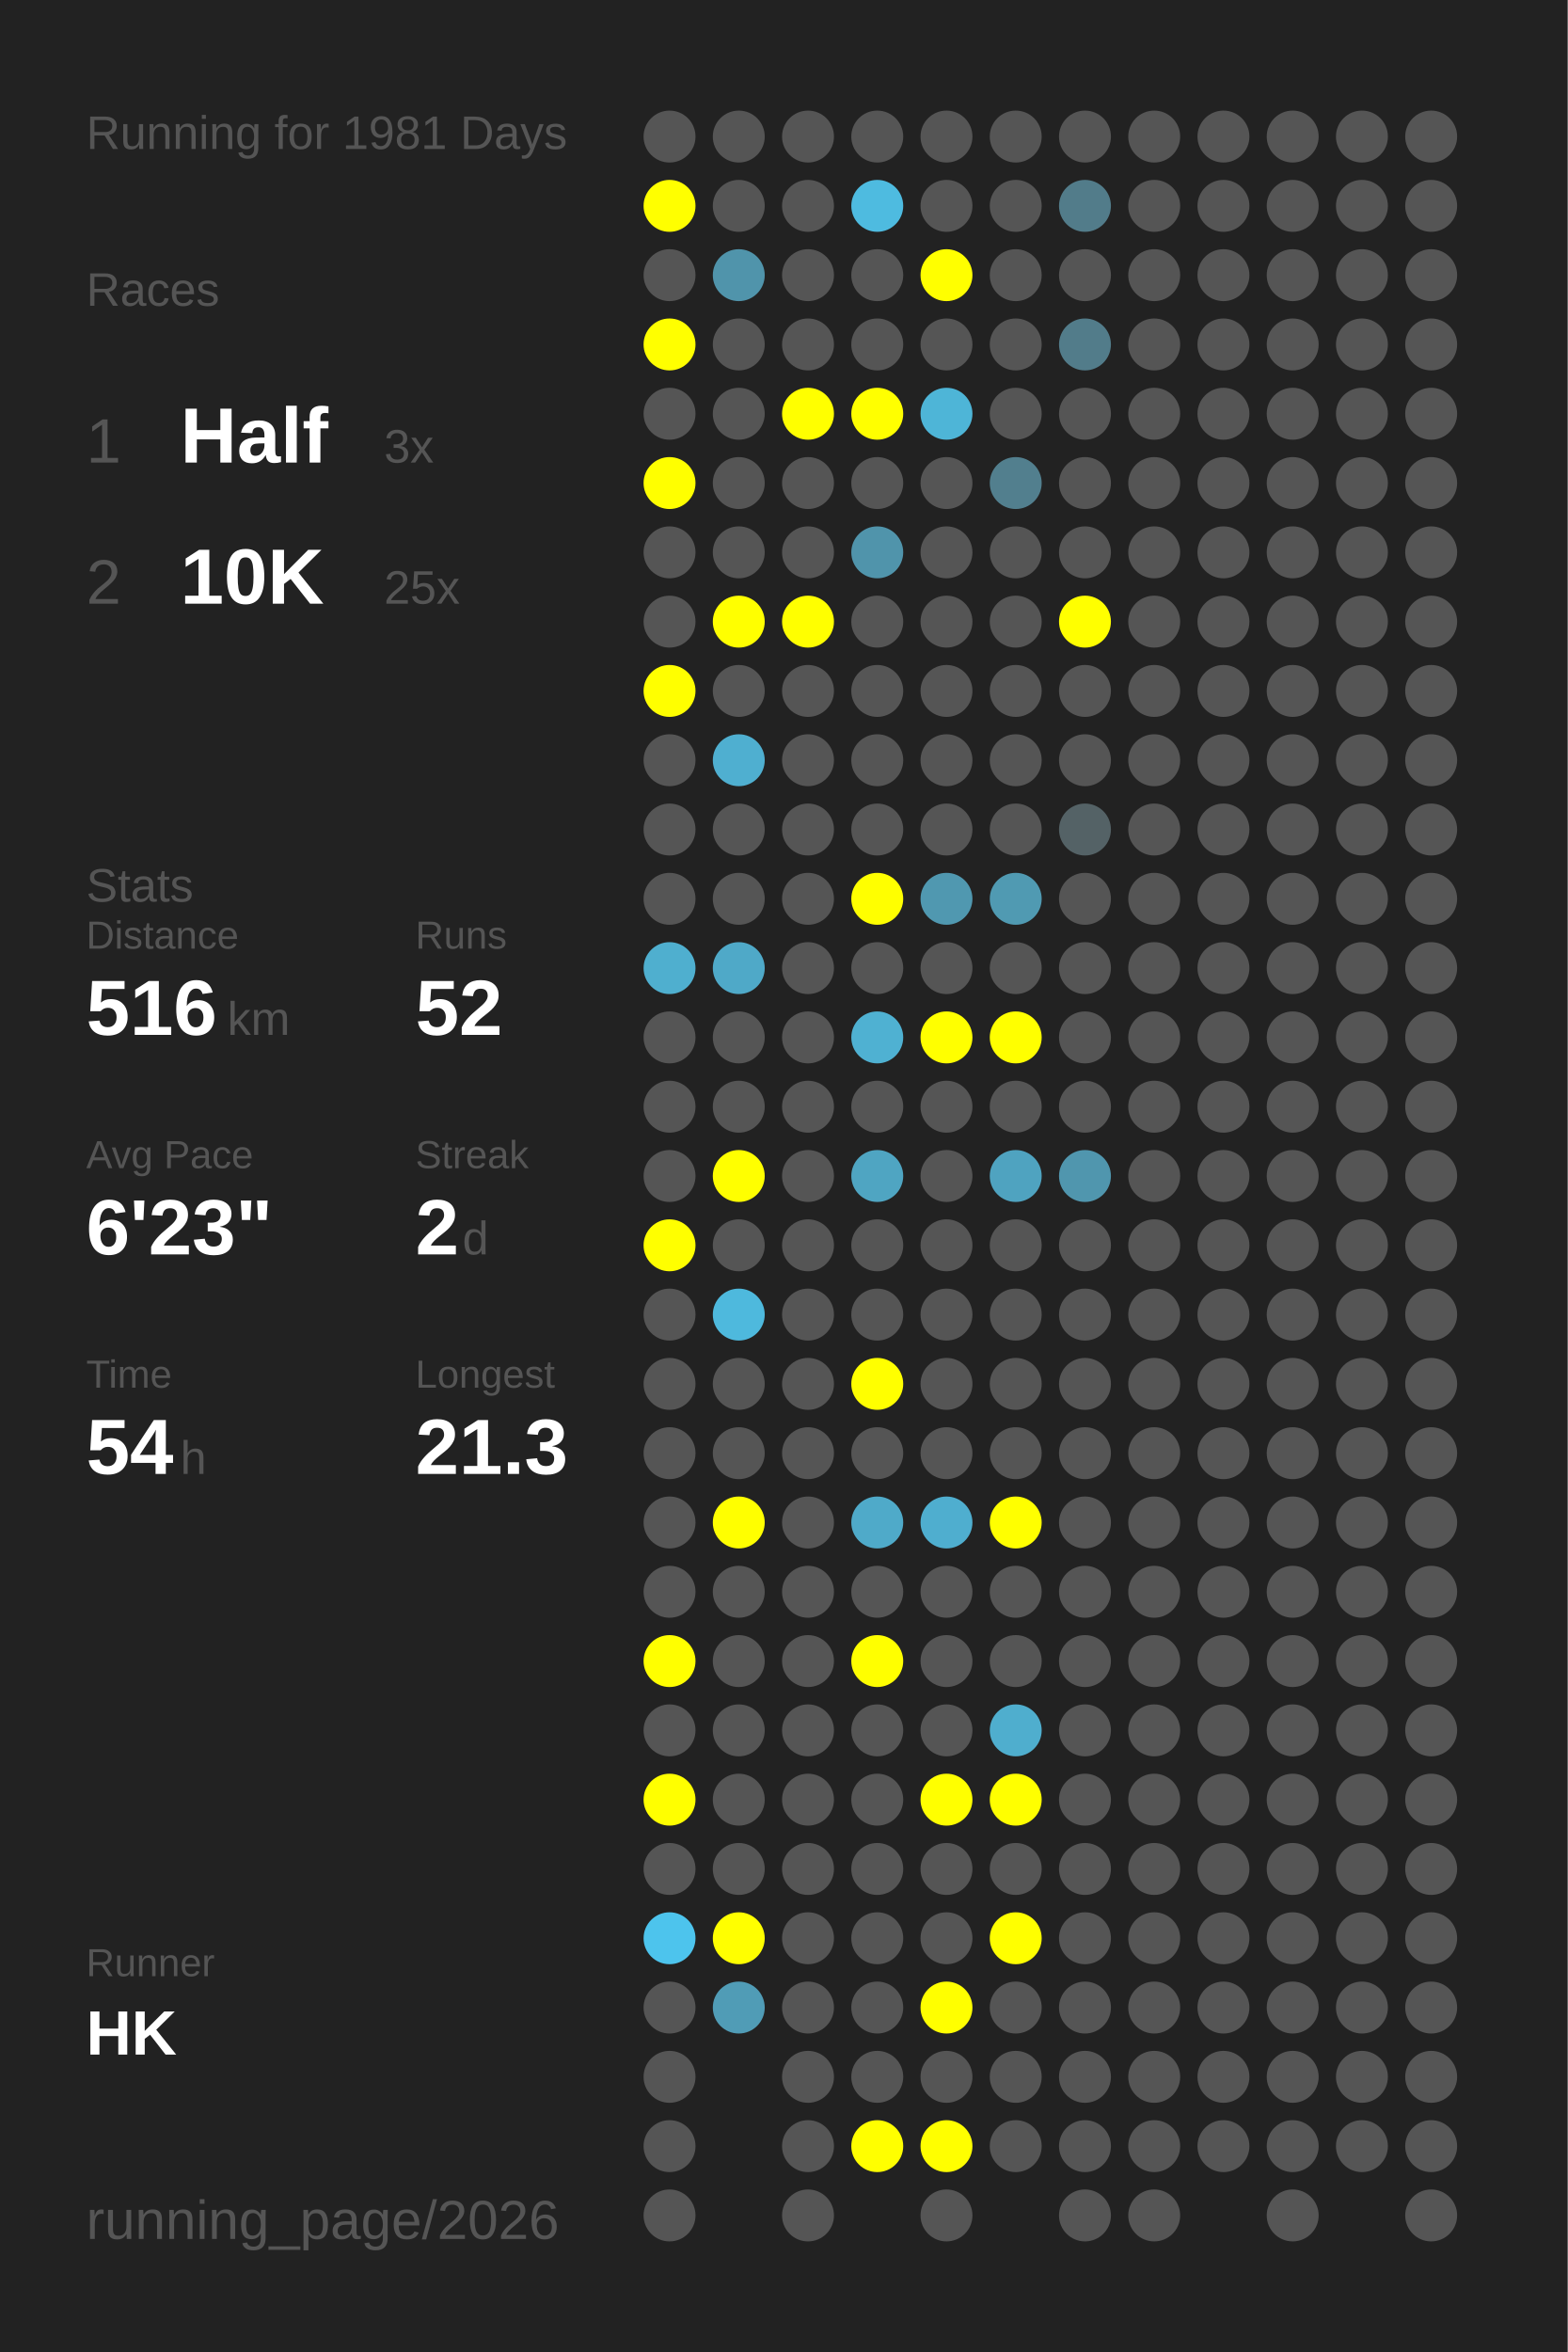
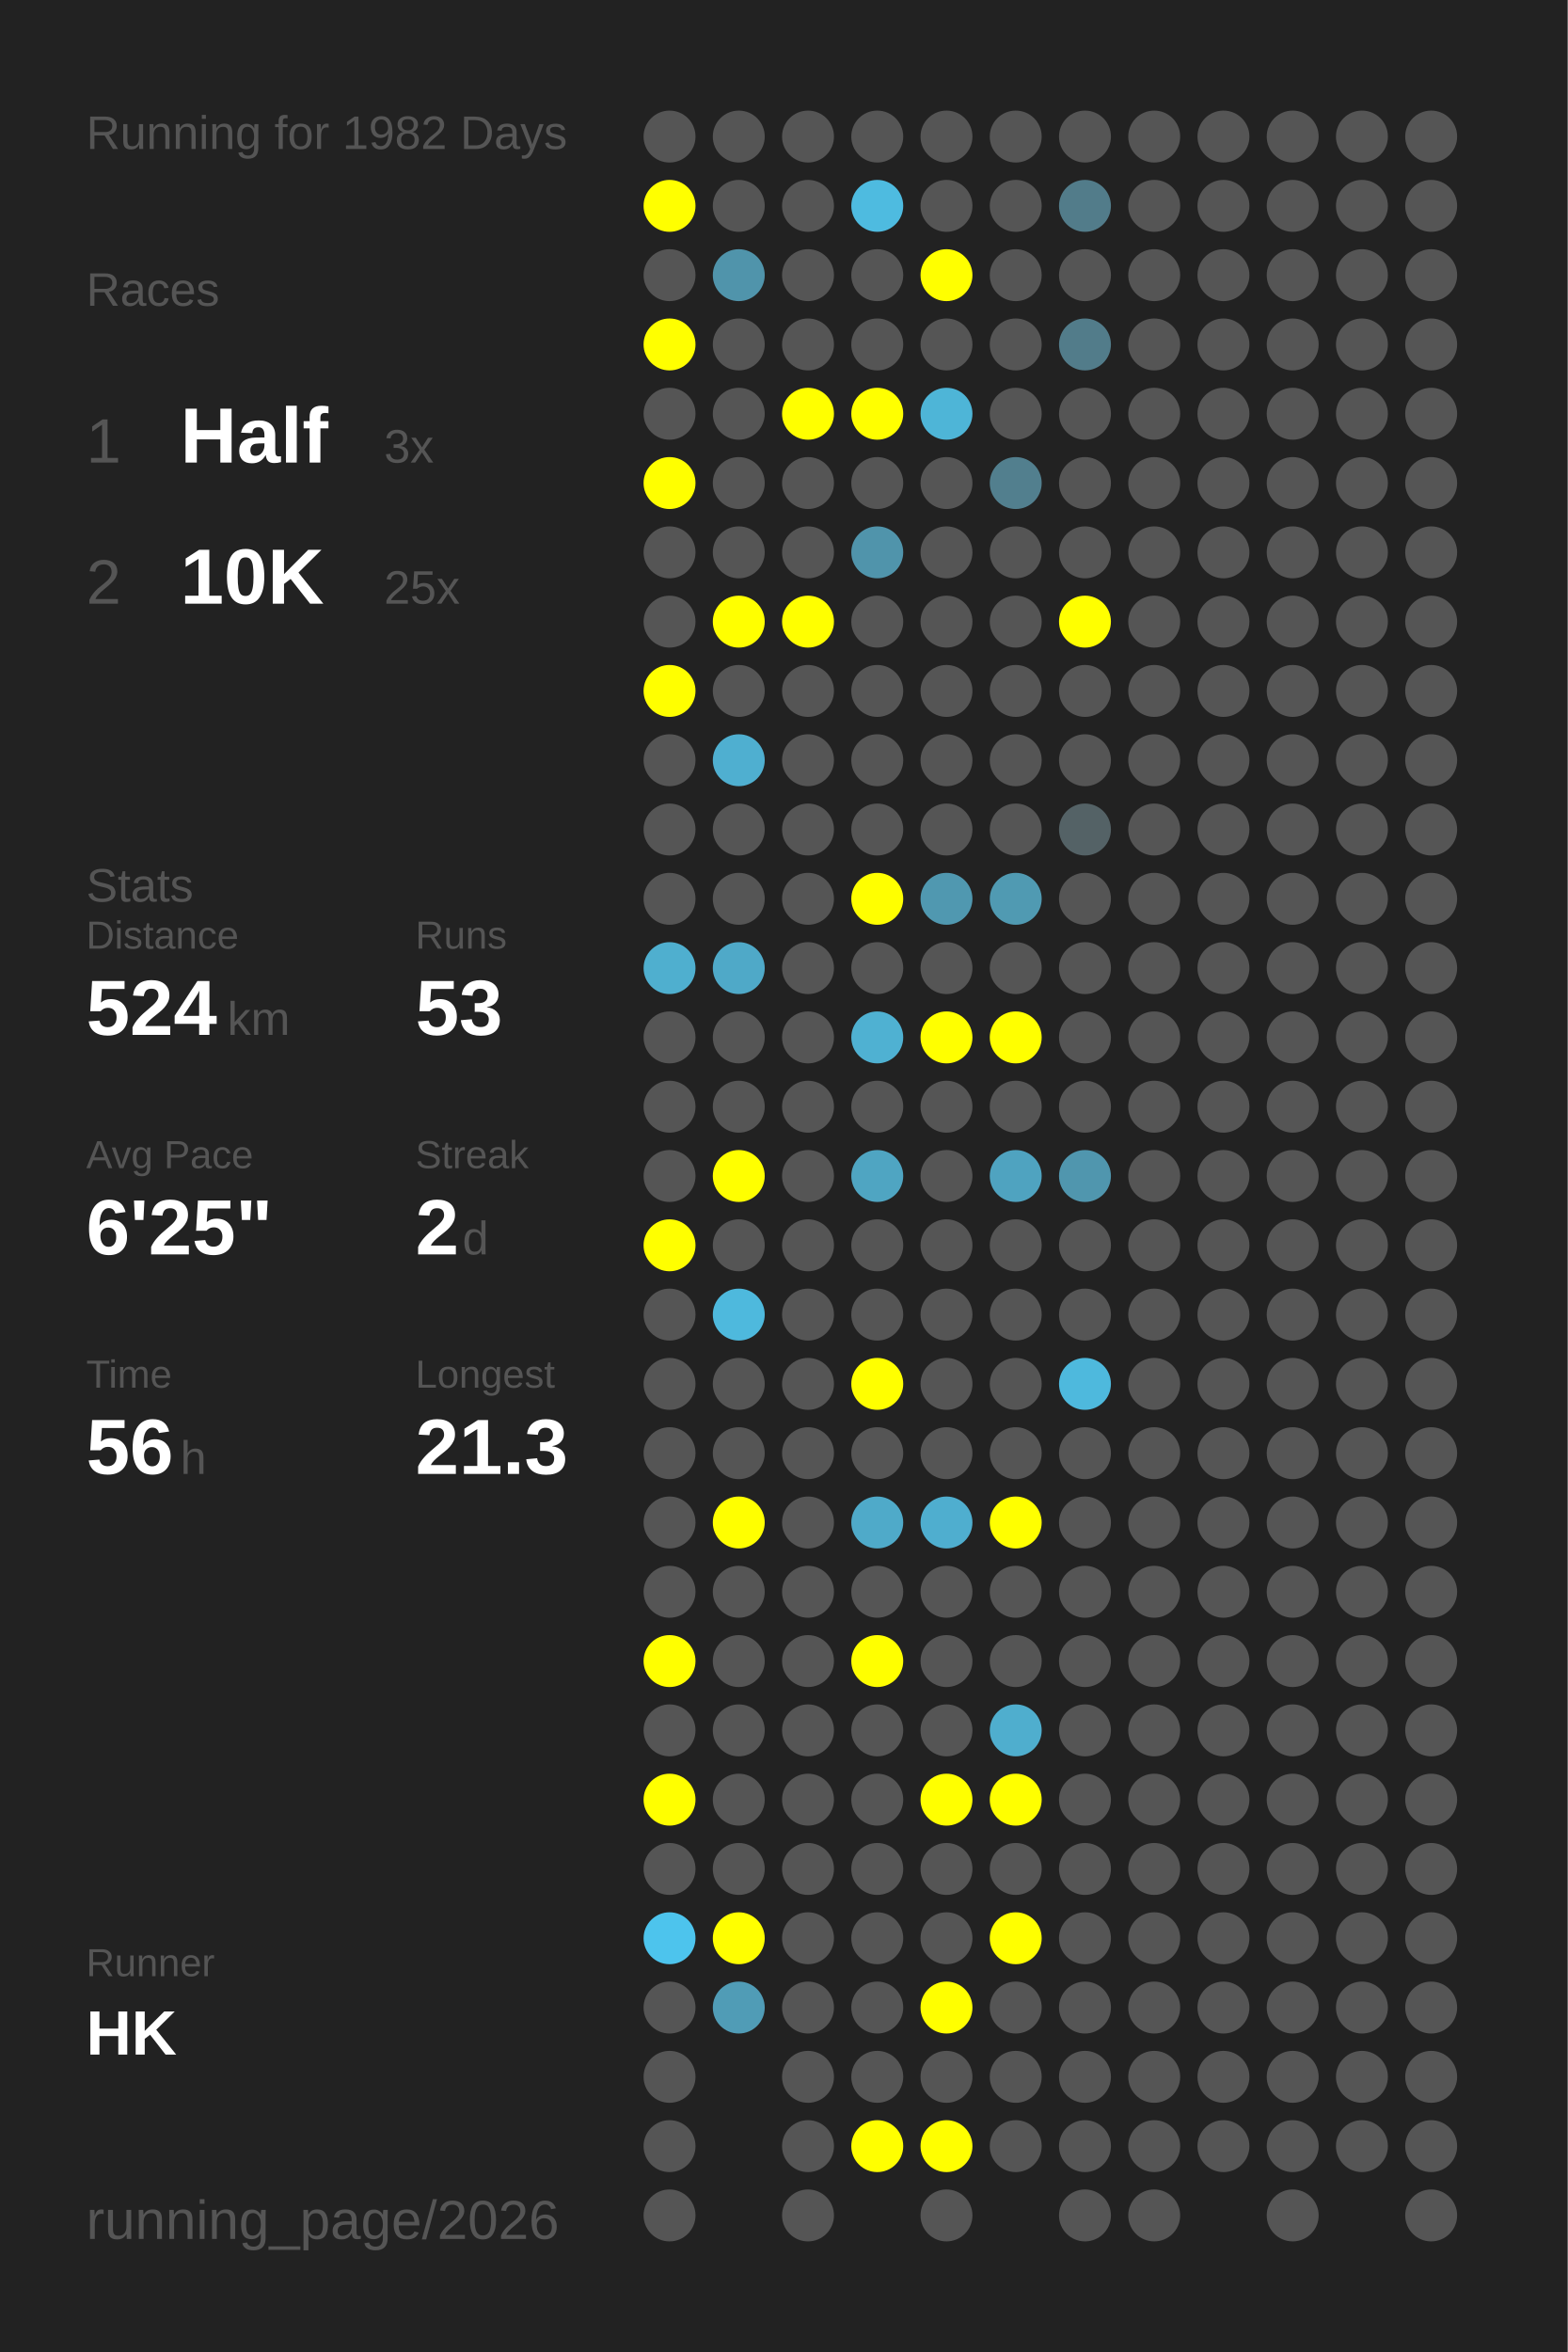
<svg xmlns="http://www.w3.org/2000/svg" baseProfile="full" height="300mm" version="1.1" viewBox="0,0,200,300" width="200mm">
  <defs />
  <rect fill="#222222" height="300" width="200" x="0" y="0" />
-   <text fill="#555555" style="font-size:6px; font-family:Arial;" x="11" y="19">Running for 1981 Days</text>
+   <text fill="#555555" style="font-size:6px; font-family:Arial;" x="11" y="19">Running for 1982 Days</text>
  <text fill="#555555" style="font-size:6px; font-family:Arial;" x="11" y="39">Races</text>
  <text fill="#555555" style="font-size:8px; font-family:Arial;" x="11" y="59">1</text>
  <text fill="#FFFFFF" style="font-size:10px; font-family:Arial; font-weight:bold;" x="23" y="59">Half</text>
  <text fill="#555555" style="font-size:6px; font-family:Arial;" x="49" y="59">3x</text>
  <text fill="#555555" style="font-size:8px; font-family:Arial;" x="11" y="77">2</text>
  <text fill="#FFFFFF" style="font-size:10px; font-family:Arial; font-weight:bold;" x="23" y="77">10K</text>
  <text fill="#555555" style="font-size:6px; font-family:Arial;" x="49" y="77">25x</text>
  <text fill="#555555" style="font-size:6px; font-family:Arial;" x="11" y="115">Stats</text>
  <text fill="#555555" style="font-size:5px; font-family:Arial;" x="11" y="121">Distance</text>
-   <text fill="#FFFFFF" style="font-size:10px; font-family:Arial; font-weight:bold;" x="11" y="132">516</text>
+   <text fill="#FFFFFF" style="font-size:10px; font-family:Arial; font-weight:bold;" x="11" y="132">524</text>
  <text fill="#555555" style="font-size:6px; font-family:Arial;" x="29" y="132">km</text>
  <text fill="#555555" style="font-size:5px; font-family:Arial;" x="53" y="121">Runs</text>
-   <text fill="#FFFFFF" style="font-size:10px; font-family:Arial; font-weight:bold;" x="53" y="132">52</text>
+   <text fill="#FFFFFF" style="font-size:10px; font-family:Arial; font-weight:bold;" x="53" y="132">53</text>
  <text fill="#555555" style="font-size:5px; font-family:Arial;" x="11" y="149">Avg Pace</text>
-   <text fill="#FFFFFF" style="font-size:10px; font-family:Arial; font-weight:bold;" x="11" y="160">6'23"</text>
+   <text fill="#FFFFFF" style="font-size:10px; font-family:Arial; font-weight:bold;" x="11" y="160">6'25"</text>
  <text fill="#555555" style="font-size:5px; font-family:Arial;" x="53" y="149">Streak</text>
  <text fill="#FFFFFF" style="font-size:10px; font-family:Arial; font-weight:bold;" x="53" y="160">2</text>
  <text fill="#555555" style="font-size:6px; font-family:Arial;" x="59" y="160">d</text>
  <text fill="#555555" style="font-size:5px; font-family:Arial;" x="11" y="177">Time</text>
-   <text fill="#FFFFFF" style="font-size:10px; font-family:Arial; font-weight:bold;" x="11" y="188">54</text>
+   <text fill="#FFFFFF" style="font-size:10px; font-family:Arial; font-weight:bold;" x="11" y="188">56</text>
  <text fill="#555555" style="font-size:6px; font-family:Arial;" x="23" y="188">h</text>
  <text fill="#555555" style="font-size:5px; font-family:Arial;" x="53" y="177">Longest</text>
  <text fill="#FFFFFF" style="font-size:10px; font-family:Arial; font-weight:bold;" x="53" y="188">21.3</text>
  <text fill="#555555" style="font-size:5px; font-family:Arial;" x="11" y="252.065">Runner</text>
  <text fill="#FFFFFF" style="font-size:8px; font-family:Arial; font-weight:bold;" x="11" y="262.065">HK</text>
  <text fill="#555555" style="font-size:7px; font-family:Arial;" x="11" y="285.581">running_page/2026</text>
  <circle cx="85.417" cy="17.419" fill="#555555" r="3.312" />
  <circle cx="85.417" cy="26.258" fill="#FFFF00" r="3.312" />
  <circle cx="85.417" cy="35.097" fill="#555555" r="3.312" />
  <circle cx="85.417" cy="43.935" fill="#FFFF00" r="3.312" />
  <circle cx="85.417" cy="52.774" fill="#555555" r="3.312" />
  <circle cx="85.417" cy="61.613" fill="#FFFF00" r="3.312" />
  <circle cx="85.417" cy="70.452" fill="#555555" r="3.312" />
  <circle cx="85.417" cy="79.29" fill="#555555" r="3.312" />
  <circle cx="85.417" cy="88.129" fill="#FFFF00" r="3.312" />
  <circle cx="85.417" cy="96.968" fill="#555555" r="3.312" />
  <circle cx="85.417" cy="105.806" fill="#555555" r="3.312" />
  <circle cx="85.417" cy="114.645" fill="#555555" r="3.312" />
  <circle cx="85.417" cy="123.484" fill="#4fafcf" r="3.312" />
  <circle cx="85.417" cy="132.323" fill="#555555" r="3.312" />
  <circle cx="85.417" cy="141.161" fill="#555555" r="3.312" />
  <circle cx="85.417" cy="150" fill="#555555" r="3.312" />
  <circle cx="85.417" cy="158.839" fill="#FFFF00" r="3.312" />
  <circle cx="85.417" cy="167.677" fill="#555555" r="3.312" />
  <circle cx="85.417" cy="176.516" fill="#555555" r="3.312" />
  <circle cx="85.417" cy="185.355" fill="#555555" r="3.312" />
  <circle cx="85.417" cy="194.194" fill="#555555" r="3.312" />
  <circle cx="85.417" cy="203.032" fill="#555555" r="3.312" />
  <circle cx="85.417" cy="211.871" fill="#FFFF00" r="3.312" />
  <circle cx="85.417" cy="220.71" fill="#555555" r="3.312" />
  <circle cx="85.417" cy="229.548" fill="#FFFF00" r="3.312" />
  <circle cx="85.417" cy="238.387" fill="#555555" r="3.312" />
  <circle cx="85.417" cy="247.226" fill="#4dc4ed" r="3.312" />
  <circle cx="85.417" cy="256.065" fill="#555555" r="3.312" />
  <circle cx="85.417" cy="264.903" fill="#555555" r="3.312" />
  <circle cx="85.417" cy="273.742" fill="#555555" r="3.312" />
  <circle cx="85.417" cy="282.581" fill="#555555" r="3.312" />
  <circle cx="94.25" cy="17.419" fill="#555555" r="3.312" />
  <circle cx="94.25" cy="26.258" fill="#555555" r="3.312" />
  <circle cx="94.25" cy="35.097" fill="#5094ab" r="3.312" />
  <circle cx="94.25" cy="43.935" fill="#555555" r="3.312" />
  <circle cx="94.25" cy="52.774" fill="#555555" r="3.312" />
  <circle cx="94.25" cy="61.613" fill="#555555" r="3.312" />
  <circle cx="94.25" cy="70.452" fill="#555555" r="3.312" />
  <circle cx="94.25" cy="79.29" fill="#FFFF00" r="3.312" />
  <circle cx="94.25" cy="88.129" fill="#555555" r="3.312" />
  <circle cx="94.25" cy="96.968" fill="#4fafd0" r="3.312" />
  <circle cx="94.25" cy="105.806" fill="#555555" r="3.312" />
  <circle cx="94.25" cy="114.645" fill="#555555" r="3.312" />
  <circle cx="94.25" cy="123.484" fill="#4fa9c8" r="3.312" />
  <circle cx="94.25" cy="132.323" fill="#555555" r="3.312" />
  <circle cx="94.25" cy="141.161" fill="#555555" r="3.312" />
  <circle cx="94.25" cy="150" fill="#FFFF00" r="3.312" />
  <circle cx="94.25" cy="158.839" fill="#555555" r="3.312" />
  <circle cx="94.25" cy="167.677" fill="#4eb9dd" r="3.312" />
  <circle cx="94.25" cy="176.516" fill="#555555" r="3.312" />
  <circle cx="94.25" cy="185.355" fill="#555555" r="3.312" />
  <circle cx="94.25" cy="194.194" fill="#FFFF00" r="3.312" />
  <circle cx="94.25" cy="203.032" fill="#555555" r="3.312" />
  <circle cx="94.25" cy="211.871" fill="#555555" r="3.312" />
  <circle cx="94.25" cy="220.71" fill="#555555" r="3.312" />
  <circle cx="94.25" cy="229.548" fill="#555555" r="3.312" />
  <circle cx="94.25" cy="238.387" fill="#555555" r="3.312" />
  <circle cx="94.25" cy="247.226" fill="#FFFF00" r="3.312" />
  <circle cx="94.25" cy="256.065" fill="#509cb6" r="3.312" />
  <circle cx="103.083" cy="17.419" fill="#555555" r="3.312" />
  <circle cx="103.083" cy="26.258" fill="#555555" r="3.312" />
  <circle cx="103.083" cy="35.097" fill="#555555" r="3.312" />
  <circle cx="103.083" cy="43.935" fill="#555555" r="3.312" />
  <circle cx="103.083" cy="52.774" fill="#FFFF00" r="3.312" />
  <circle cx="103.083" cy="61.613" fill="#555555" r="3.312" />
  <circle cx="103.083" cy="70.452" fill="#555555" r="3.312" />
  <circle cx="103.083" cy="79.29" fill="#FFFF00" r="3.312" />
  <circle cx="103.083" cy="88.129" fill="#555555" r="3.312" />
  <circle cx="103.083" cy="96.968" fill="#555555" r="3.312" />
  <circle cx="103.083" cy="105.806" fill="#555555" r="3.312" />
  <circle cx="103.083" cy="114.645" fill="#555555" r="3.312" />
  <circle cx="103.083" cy="123.484" fill="#555555" r="3.312" />
  <circle cx="103.083" cy="132.323" fill="#555555" r="3.312" />
  <circle cx="103.083" cy="141.161" fill="#555555" r="3.312" />
  <circle cx="103.083" cy="150" fill="#555555" r="3.312" />
  <circle cx="103.083" cy="158.839" fill="#555555" r="3.312" />
  <circle cx="103.083" cy="167.677" fill="#555555" r="3.312" />
  <circle cx="103.083" cy="176.516" fill="#555555" r="3.312" />
  <circle cx="103.083" cy="185.355" fill="#555555" r="3.312" />
  <circle cx="103.083" cy="194.194" fill="#555555" r="3.312" />
  <circle cx="103.083" cy="203.032" fill="#555555" r="3.312" />
  <circle cx="103.083" cy="211.871" fill="#555555" r="3.312" />
  <circle cx="103.083" cy="220.71" fill="#555555" r="3.312" />
  <circle cx="103.083" cy="229.548" fill="#555555" r="3.312" />
  <circle cx="103.083" cy="238.387" fill="#555555" r="3.312" />
  <circle cx="103.083" cy="247.226" fill="#555555" r="3.312" />
  <circle cx="103.083" cy="256.065" fill="#555555" r="3.312" />
  <circle cx="103.083" cy="264.903" fill="#555555" r="3.312" />
  <circle cx="103.083" cy="273.742" fill="#555555" r="3.312" />
  <circle cx="103.083" cy="282.581" fill="#555555" r="3.312" />
  <circle cx="111.917" cy="17.419" fill="#555555" r="3.312" />
  <circle cx="111.917" cy="26.258" fill="#4ebbe0" r="3.312" />
  <circle cx="111.917" cy="35.097" fill="#555555" r="3.312" />
  <circle cx="111.917" cy="43.935" fill="#555555" r="3.312" />
  <circle cx="111.917" cy="52.774" fill="#FFFF00" r="3.312" />
  <circle cx="111.917" cy="61.613" fill="#555555" r="3.312" />
  <circle cx="111.917" cy="70.452" fill="#5094ab" r="3.312" />
  <circle cx="111.917" cy="79.29" fill="#555555" r="3.312" />
  <circle cx="111.917" cy="88.129" fill="#555555" r="3.312" />
  <circle cx="111.917" cy="96.968" fill="#555555" r="3.312" />
  <circle cx="111.917" cy="105.806" fill="#555555" r="3.312" />
  <circle cx="111.917" cy="114.645" fill="#FFFF00" r="3.312" />
  <circle cx="111.917" cy="123.484" fill="#555555" r="3.312" />
  <circle cx="111.917" cy="132.323" fill="#4fb1d2" r="3.312" />
  <circle cx="111.917" cy="141.161" fill="#555555" r="3.312" />
  <circle cx="111.917" cy="150" fill="#4fa5c2" r="3.312" />
  <circle cx="111.917" cy="158.839" fill="#555555" r="3.312" />
  <circle cx="111.917" cy="167.677" fill="#555555" r="3.312" />
  <circle cx="111.917" cy="176.516" fill="#FFFF00" r="3.312" />
  <circle cx="111.917" cy="185.355" fill="#555555" r="3.312" />
  <circle cx="111.917" cy="194.194" fill="#4faac9" r="3.312" />
  <circle cx="111.917" cy="203.032" fill="#555555" r="3.312" />
  <circle cx="111.917" cy="211.871" fill="#FFFF00" r="3.312" />
  <circle cx="111.917" cy="220.71" fill="#555555" r="3.312" />
  <circle cx="111.917" cy="229.548" fill="#555555" r="3.312" />
  <circle cx="111.917" cy="238.387" fill="#555555" r="3.312" />
  <circle cx="111.917" cy="247.226" fill="#555555" r="3.312" />
  <circle cx="111.917" cy="256.065" fill="#555555" r="3.312" />
  <circle cx="111.917" cy="264.903" fill="#555555" r="3.312" />
  <circle cx="111.917" cy="273.742" fill="#FFFF00" r="3.312" />
  <circle cx="120.75" cy="17.419" fill="#555555" r="3.312" />
  <circle cx="120.75" cy="26.258" fill="#555555" r="3.312" />
  <circle cx="120.75" cy="35.097" fill="#FFFF00" r="3.312" />
  <circle cx="120.75" cy="43.935" fill="#555555" r="3.312" />
  <circle cx="120.75" cy="52.774" fill="#4eb5d7" r="3.312" />
  <circle cx="120.75" cy="61.613" fill="#555555" r="3.312" />
  <circle cx="120.75" cy="70.452" fill="#555555" r="3.312" />
  <circle cx="120.75" cy="79.29" fill="#555555" r="3.312" />
  <circle cx="120.75" cy="88.129" fill="#555555" r="3.312" />
  <circle cx="120.75" cy="96.968" fill="#555555" r="3.312" />
  <circle cx="120.75" cy="105.806" fill="#555555" r="3.312" />
  <circle cx="120.75" cy="114.645" fill="#5098b0" r="3.312" />
  <circle cx="120.75" cy="123.484" fill="#555555" r="3.312" />
  <circle cx="120.75" cy="132.323" fill="#FFFF00" r="3.312" />
  <circle cx="120.75" cy="141.161" fill="#555555" r="3.312" />
  <circle cx="120.75" cy="150" fill="#555555" r="3.312" />
  <circle cx="120.75" cy="158.839" fill="#555555" r="3.312" />
  <circle cx="120.75" cy="167.677" fill="#555555" r="3.312" />
  <circle cx="120.75" cy="176.516" fill="#555555" r="3.312" />
  <circle cx="120.75" cy="185.355" fill="#555555" r="3.312" />
  <circle cx="120.75" cy="194.194" fill="#4faecf" r="3.312" />
  <circle cx="120.75" cy="203.032" fill="#555555" r="3.312" />
  <circle cx="120.75" cy="211.871" fill="#555555" r="3.312" />
  <circle cx="120.75" cy="220.71" fill="#555555" r="3.312" />
  <circle cx="120.75" cy="229.548" fill="#FFFF00" r="3.312" />
  <circle cx="120.75" cy="238.387" fill="#555555" r="3.312" />
  <circle cx="120.75" cy="247.226" fill="#555555" r="3.312" />
  <circle cx="120.75" cy="256.065" fill="#FFFF00" r="3.312" />
  <circle cx="120.75" cy="264.903" fill="#555555" r="3.312" />
  <circle cx="120.75" cy="273.742" fill="#FFFF00" r="3.312" />
  <circle cx="120.75" cy="282.581" fill="#555555" r="3.312" />
  <circle cx="129.583" cy="17.419" fill="#555555" r="3.312" />
  <circle cx="129.583" cy="26.258" fill="#555555" r="3.312" />
  <circle cx="129.583" cy="35.097" fill="#555555" r="3.312" />
  <circle cx="129.583" cy="43.935" fill="#555555" r="3.312" />
  <circle cx="129.583" cy="52.774" fill="#555555" r="3.312" />
  <circle cx="129.583" cy="61.613" fill="#527f8e" r="3.312" />
  <circle cx="129.583" cy="70.452" fill="#555555" r="3.312" />
  <circle cx="129.583" cy="79.29" fill="#555555" r="3.312" />
  <circle cx="129.583" cy="88.129" fill="#555555" r="3.312" />
  <circle cx="129.583" cy="96.968" fill="#555555" r="3.312" />
  <circle cx="129.583" cy="105.806" fill="#555555" r="3.312" />
  <circle cx="129.583" cy="114.645" fill="#509ab2" r="3.312" />
  <circle cx="129.583" cy="123.484" fill="#555555" r="3.312" />
  <circle cx="129.583" cy="132.323" fill="#FFFF00" r="3.312" />
  <circle cx="129.583" cy="141.161" fill="#555555" r="3.312" />
  <circle cx="129.583" cy="150" fill="#4fa3c0" r="3.312" />
  <circle cx="129.583" cy="158.839" fill="#555555" r="3.312" />
  <circle cx="129.583" cy="167.677" fill="#555555" r="3.312" />
  <circle cx="129.583" cy="176.516" fill="#555555" r="3.312" />
  <circle cx="129.583" cy="185.355" fill="#555555" r="3.312" />
  <circle cx="129.583" cy="194.194" fill="#FFFF00" r="3.312" />
  <circle cx="129.583" cy="203.032" fill="#555555" r="3.312" />
  <circle cx="129.583" cy="211.871" fill="#555555" r="3.312" />
  <circle cx="129.583" cy="220.71" fill="#4faece" r="3.312" />
  <circle cx="129.583" cy="229.548" fill="#FFFF00" r="3.312" />
  <circle cx="129.583" cy="238.387" fill="#555555" r="3.312" />
  <circle cx="129.583" cy="247.226" fill="#FFFF00" r="3.312" />
  <circle cx="129.583" cy="256.065" fill="#555555" r="3.312" />
  <circle cx="129.583" cy="264.903" fill="#555555" r="3.312" />
  <circle cx="129.583" cy="273.742" fill="#555555" r="3.312" />
  <circle cx="138.417" cy="17.419" fill="#555555" r="3.312" />
  <circle cx="138.417" cy="26.258" fill="#527c8a" r="3.312" />
  <circle cx="138.417" cy="35.097" fill="#555555" r="3.312" />
  <circle cx="138.417" cy="43.935" fill="#527c8a" r="3.312" />
  <circle cx="138.417" cy="52.774" fill="#555555" r="3.312" />
  <circle cx="138.417" cy="61.613" fill="#555555" r="3.312" />
  <circle cx="138.417" cy="70.452" fill="#555555" r="3.312" />
  <circle cx="138.417" cy="79.29" fill="#FFFF00" r="3.312" />
  <circle cx="138.417" cy="88.129" fill="#555555" r="3.312" />
  <circle cx="138.417" cy="96.968" fill="#555555" r="3.312" />
  <circle cx="138.417" cy="105.806" fill="#546266" r="3.312" />
  <circle cx="138.417" cy="114.645" fill="#555555" r="3.312" />
  <circle cx="138.417" cy="123.484" fill="#555555" r="3.312" />
  <circle cx="138.417" cy="132.323" fill="#555555" r="3.312" />
  <circle cx="138.417" cy="141.161" fill="#555555" r="3.312" />
  <circle cx="138.417" cy="150" fill="#5096ae" r="3.312" />
  <circle cx="138.417" cy="158.839" fill="#555555" r="3.312" />
  <circle cx="138.417" cy="167.677" fill="#555555" r="3.312" />
-   <circle cx="138.417" cy="176.516" fill="#555555" r="3.312" />
+   <circle cx="138.417" cy="176.516" fill="#4eb9dd" r="3.312" />
  <circle cx="138.417" cy="185.355" fill="#555555" r="3.312" />
  <circle cx="138.417" cy="194.194" fill="#555555" r="3.312" />
  <circle cx="138.417" cy="203.032" fill="#555555" r="3.312" />
  <circle cx="138.417" cy="211.871" fill="#555555" r="3.312" />
  <circle cx="138.417" cy="220.71" fill="#555555" r="3.312" />
  <circle cx="138.417" cy="229.548" fill="#555555" r="3.312" />
  <circle cx="138.417" cy="238.387" fill="#555555" r="3.312" />
  <circle cx="138.417" cy="247.226" fill="#555555" r="3.312" />
  <circle cx="138.417" cy="256.065" fill="#555555" r="3.312" />
  <circle cx="138.417" cy="264.903" fill="#555555" r="3.312" />
  <circle cx="138.417" cy="273.742" fill="#555555" r="3.312" />
  <circle cx="138.417" cy="282.581" fill="#555555" r="3.312" />
  <circle cx="147.25" cy="17.419" fill="#555555" r="3.312" />
  <circle cx="147.25" cy="26.258" fill="#555555" r="3.312" />
  <circle cx="147.25" cy="35.097" fill="#555555" r="3.312" />
  <circle cx="147.25" cy="43.935" fill="#555555" r="3.312" />
  <circle cx="147.25" cy="52.774" fill="#555555" r="3.312" />
  <circle cx="147.25" cy="61.613" fill="#555555" r="3.312" />
  <circle cx="147.25" cy="70.452" fill="#555555" r="3.312" />
  <circle cx="147.25" cy="79.29" fill="#555555" r="3.312" />
  <circle cx="147.25" cy="88.129" fill="#555555" r="3.312" />
  <circle cx="147.25" cy="96.968" fill="#555555" r="3.312" />
  <circle cx="147.25" cy="105.806" fill="#555555" r="3.312" />
  <circle cx="147.25" cy="114.645" fill="#555555" r="3.312" />
  <circle cx="147.25" cy="123.484" fill="#555555" r="3.312" />
  <circle cx="147.25" cy="132.323" fill="#555555" r="3.312" />
  <circle cx="147.25" cy="141.161" fill="#555555" r="3.312" />
  <circle cx="147.25" cy="150" fill="#555555" r="3.312" />
  <circle cx="147.25" cy="158.839" fill="#555555" r="3.312" />
  <circle cx="147.25" cy="167.677" fill="#555555" r="3.312" />
  <circle cx="147.25" cy="176.516" fill="#555555" r="3.312" />
  <circle cx="147.25" cy="185.355" fill="#555555" r="3.312" />
  <circle cx="147.25" cy="194.194" fill="#555555" r="3.312" />
  <circle cx="147.25" cy="203.032" fill="#555555" r="3.312" />
  <circle cx="147.25" cy="211.871" fill="#555555" r="3.312" />
  <circle cx="147.25" cy="220.71" fill="#555555" r="3.312" />
  <circle cx="147.25" cy="229.548" fill="#555555" r="3.312" />
  <circle cx="147.25" cy="238.387" fill="#555555" r="3.312" />
  <circle cx="147.25" cy="247.226" fill="#555555" r="3.312" />
  <circle cx="147.25" cy="256.065" fill="#555555" r="3.312" />
  <circle cx="147.25" cy="264.903" fill="#555555" r="3.312" />
  <circle cx="147.25" cy="273.742" fill="#555555" r="3.312" />
  <circle cx="147.25" cy="282.581" fill="#555555" r="3.312" />
  <circle cx="156.083" cy="17.419" fill="#555555" r="3.312" />
  <circle cx="156.083" cy="26.258" fill="#555555" r="3.312" />
  <circle cx="156.083" cy="35.097" fill="#555555" r="3.312" />
  <circle cx="156.083" cy="43.935" fill="#555555" r="3.312" />
  <circle cx="156.083" cy="52.774" fill="#555555" r="3.312" />
  <circle cx="156.083" cy="61.613" fill="#555555" r="3.312" />
  <circle cx="156.083" cy="70.452" fill="#555555" r="3.312" />
  <circle cx="156.083" cy="79.29" fill="#555555" r="3.312" />
  <circle cx="156.083" cy="88.129" fill="#555555" r="3.312" />
  <circle cx="156.083" cy="96.968" fill="#555555" r="3.312" />
  <circle cx="156.083" cy="105.806" fill="#555555" r="3.312" />
  <circle cx="156.083" cy="114.645" fill="#555555" r="3.312" />
  <circle cx="156.083" cy="123.484" fill="#555555" r="3.312" />
  <circle cx="156.083" cy="132.323" fill="#555555" r="3.312" />
  <circle cx="156.083" cy="141.161" fill="#555555" r="3.312" />
  <circle cx="156.083" cy="150" fill="#555555" r="3.312" />
  <circle cx="156.083" cy="158.839" fill="#555555" r="3.312" />
  <circle cx="156.083" cy="167.677" fill="#555555" r="3.312" />
  <circle cx="156.083" cy="176.516" fill="#555555" r="3.312" />
  <circle cx="156.083" cy="185.355" fill="#555555" r="3.312" />
  <circle cx="156.083" cy="194.194" fill="#555555" r="3.312" />
  <circle cx="156.083" cy="203.032" fill="#555555" r="3.312" />
  <circle cx="156.083" cy="211.871" fill="#555555" r="3.312" />
  <circle cx="156.083" cy="220.71" fill="#555555" r="3.312" />
  <circle cx="156.083" cy="229.548" fill="#555555" r="3.312" />
  <circle cx="156.083" cy="238.387" fill="#555555" r="3.312" />
  <circle cx="156.083" cy="247.226" fill="#555555" r="3.312" />
  <circle cx="156.083" cy="256.065" fill="#555555" r="3.312" />
  <circle cx="156.083" cy="264.903" fill="#555555" r="3.312" />
  <circle cx="156.083" cy="273.742" fill="#555555" r="3.312" />
  <circle cx="164.917" cy="17.419" fill="#555555" r="3.312" />
  <circle cx="164.917" cy="26.258" fill="#555555" r="3.312" />
  <circle cx="164.917" cy="35.097" fill="#555555" r="3.312" />
  <circle cx="164.917" cy="43.935" fill="#555555" r="3.312" />
  <circle cx="164.917" cy="52.774" fill="#555555" r="3.312" />
  <circle cx="164.917" cy="61.613" fill="#555555" r="3.312" />
  <circle cx="164.917" cy="70.452" fill="#555555" r="3.312" />
  <circle cx="164.917" cy="79.29" fill="#555555" r="3.312" />
  <circle cx="164.917" cy="88.129" fill="#555555" r="3.312" />
  <circle cx="164.917" cy="96.968" fill="#555555" r="3.312" />
  <circle cx="164.917" cy="105.806" fill="#555555" r="3.312" />
  <circle cx="164.917" cy="114.645" fill="#555555" r="3.312" />
  <circle cx="164.917" cy="123.484" fill="#555555" r="3.312" />
  <circle cx="164.917" cy="132.323" fill="#555555" r="3.312" />
  <circle cx="164.917" cy="141.161" fill="#555555" r="3.312" />
  <circle cx="164.917" cy="150" fill="#555555" r="3.312" />
  <circle cx="164.917" cy="158.839" fill="#555555" r="3.312" />
  <circle cx="164.917" cy="167.677" fill="#555555" r="3.312" />
  <circle cx="164.917" cy="176.516" fill="#555555" r="3.312" />
  <circle cx="164.917" cy="185.355" fill="#555555" r="3.312" />
  <circle cx="164.917" cy="194.194" fill="#555555" r="3.312" />
  <circle cx="164.917" cy="203.032" fill="#555555" r="3.312" />
  <circle cx="164.917" cy="211.871" fill="#555555" r="3.312" />
  <circle cx="164.917" cy="220.71" fill="#555555" r="3.312" />
  <circle cx="164.917" cy="229.548" fill="#555555" r="3.312" />
  <circle cx="164.917" cy="238.387" fill="#555555" r="3.312" />
  <circle cx="164.917" cy="247.226" fill="#555555" r="3.312" />
  <circle cx="164.917" cy="256.065" fill="#555555" r="3.312" />
  <circle cx="164.917" cy="264.903" fill="#555555" r="3.312" />
  <circle cx="164.917" cy="273.742" fill="#555555" r="3.312" />
  <circle cx="164.917" cy="282.581" fill="#555555" r="3.312" />
  <circle cx="173.75" cy="17.419" fill="#555555" r="3.312" />
  <circle cx="173.75" cy="26.258" fill="#555555" r="3.312" />
  <circle cx="173.75" cy="35.097" fill="#555555" r="3.312" />
  <circle cx="173.75" cy="43.935" fill="#555555" r="3.312" />
  <circle cx="173.75" cy="52.774" fill="#555555" r="3.312" />
  <circle cx="173.75" cy="61.613" fill="#555555" r="3.312" />
  <circle cx="173.75" cy="70.452" fill="#555555" r="3.312" />
  <circle cx="173.75" cy="79.29" fill="#555555" r="3.312" />
  <circle cx="173.75" cy="88.129" fill="#555555" r="3.312" />
  <circle cx="173.75" cy="96.968" fill="#555555" r="3.312" />
  <circle cx="173.75" cy="105.806" fill="#555555" r="3.312" />
  <circle cx="173.75" cy="114.645" fill="#555555" r="3.312" />
  <circle cx="173.75" cy="123.484" fill="#555555" r="3.312" />
  <circle cx="173.75" cy="132.323" fill="#555555" r="3.312" />
  <circle cx="173.75" cy="141.161" fill="#555555" r="3.312" />
  <circle cx="173.75" cy="150" fill="#555555" r="3.312" />
  <circle cx="173.75" cy="158.839" fill="#555555" r="3.312" />
  <circle cx="173.75" cy="167.677" fill="#555555" r="3.312" />
  <circle cx="173.75" cy="176.516" fill="#555555" r="3.312" />
  <circle cx="173.75" cy="185.355" fill="#555555" r="3.312" />
  <circle cx="173.75" cy="194.194" fill="#555555" r="3.312" />
  <circle cx="173.75" cy="203.032" fill="#555555" r="3.312" />
  <circle cx="173.75" cy="211.871" fill="#555555" r="3.312" />
  <circle cx="173.75" cy="220.71" fill="#555555" r="3.312" />
  <circle cx="173.75" cy="229.548" fill="#555555" r="3.312" />
  <circle cx="173.75" cy="238.387" fill="#555555" r="3.312" />
  <circle cx="173.75" cy="247.226" fill="#555555" r="3.312" />
  <circle cx="173.75" cy="256.065" fill="#555555" r="3.312" />
  <circle cx="173.75" cy="264.903" fill="#555555" r="3.312" />
  <circle cx="173.75" cy="273.742" fill="#555555" r="3.312" />
  <circle cx="182.583" cy="17.419" fill="#555555" r="3.312" />
  <circle cx="182.583" cy="26.258" fill="#555555" r="3.312" />
  <circle cx="182.583" cy="35.097" fill="#555555" r="3.312" />
  <circle cx="182.583" cy="43.935" fill="#555555" r="3.312" />
  <circle cx="182.583" cy="52.774" fill="#555555" r="3.312" />
  <circle cx="182.583" cy="61.613" fill="#555555" r="3.312" />
  <circle cx="182.583" cy="70.452" fill="#555555" r="3.312" />
  <circle cx="182.583" cy="79.29" fill="#555555" r="3.312" />
  <circle cx="182.583" cy="88.129" fill="#555555" r="3.312" />
  <circle cx="182.583" cy="96.968" fill="#555555" r="3.312" />
  <circle cx="182.583" cy="105.806" fill="#555555" r="3.312" />
  <circle cx="182.583" cy="114.645" fill="#555555" r="3.312" />
  <circle cx="182.583" cy="123.484" fill="#555555" r="3.312" />
  <circle cx="182.583" cy="132.323" fill="#555555" r="3.312" />
  <circle cx="182.583" cy="141.161" fill="#555555" r="3.312" />
  <circle cx="182.583" cy="150" fill="#555555" r="3.312" />
  <circle cx="182.583" cy="158.839" fill="#555555" r="3.312" />
  <circle cx="182.583" cy="167.677" fill="#555555" r="3.312" />
  <circle cx="182.583" cy="176.516" fill="#555555" r="3.312" />
  <circle cx="182.583" cy="185.355" fill="#555555" r="3.312" />
  <circle cx="182.583" cy="194.194" fill="#555555" r="3.312" />
  <circle cx="182.583" cy="203.032" fill="#555555" r="3.312" />
  <circle cx="182.583" cy="211.871" fill="#555555" r="3.312" />
  <circle cx="182.583" cy="220.71" fill="#555555" r="3.312" />
  <circle cx="182.583" cy="229.548" fill="#555555" r="3.312" />
  <circle cx="182.583" cy="238.387" fill="#555555" r="3.312" />
  <circle cx="182.583" cy="247.226" fill="#555555" r="3.312" />
  <circle cx="182.583" cy="256.065" fill="#555555" r="3.312" />
  <circle cx="182.583" cy="264.903" fill="#555555" r="3.312" />
  <circle cx="182.583" cy="273.742" fill="#555555" r="3.312" />
  <circle cx="182.583" cy="282.581" fill="#555555" r="3.312" />
</svg>
